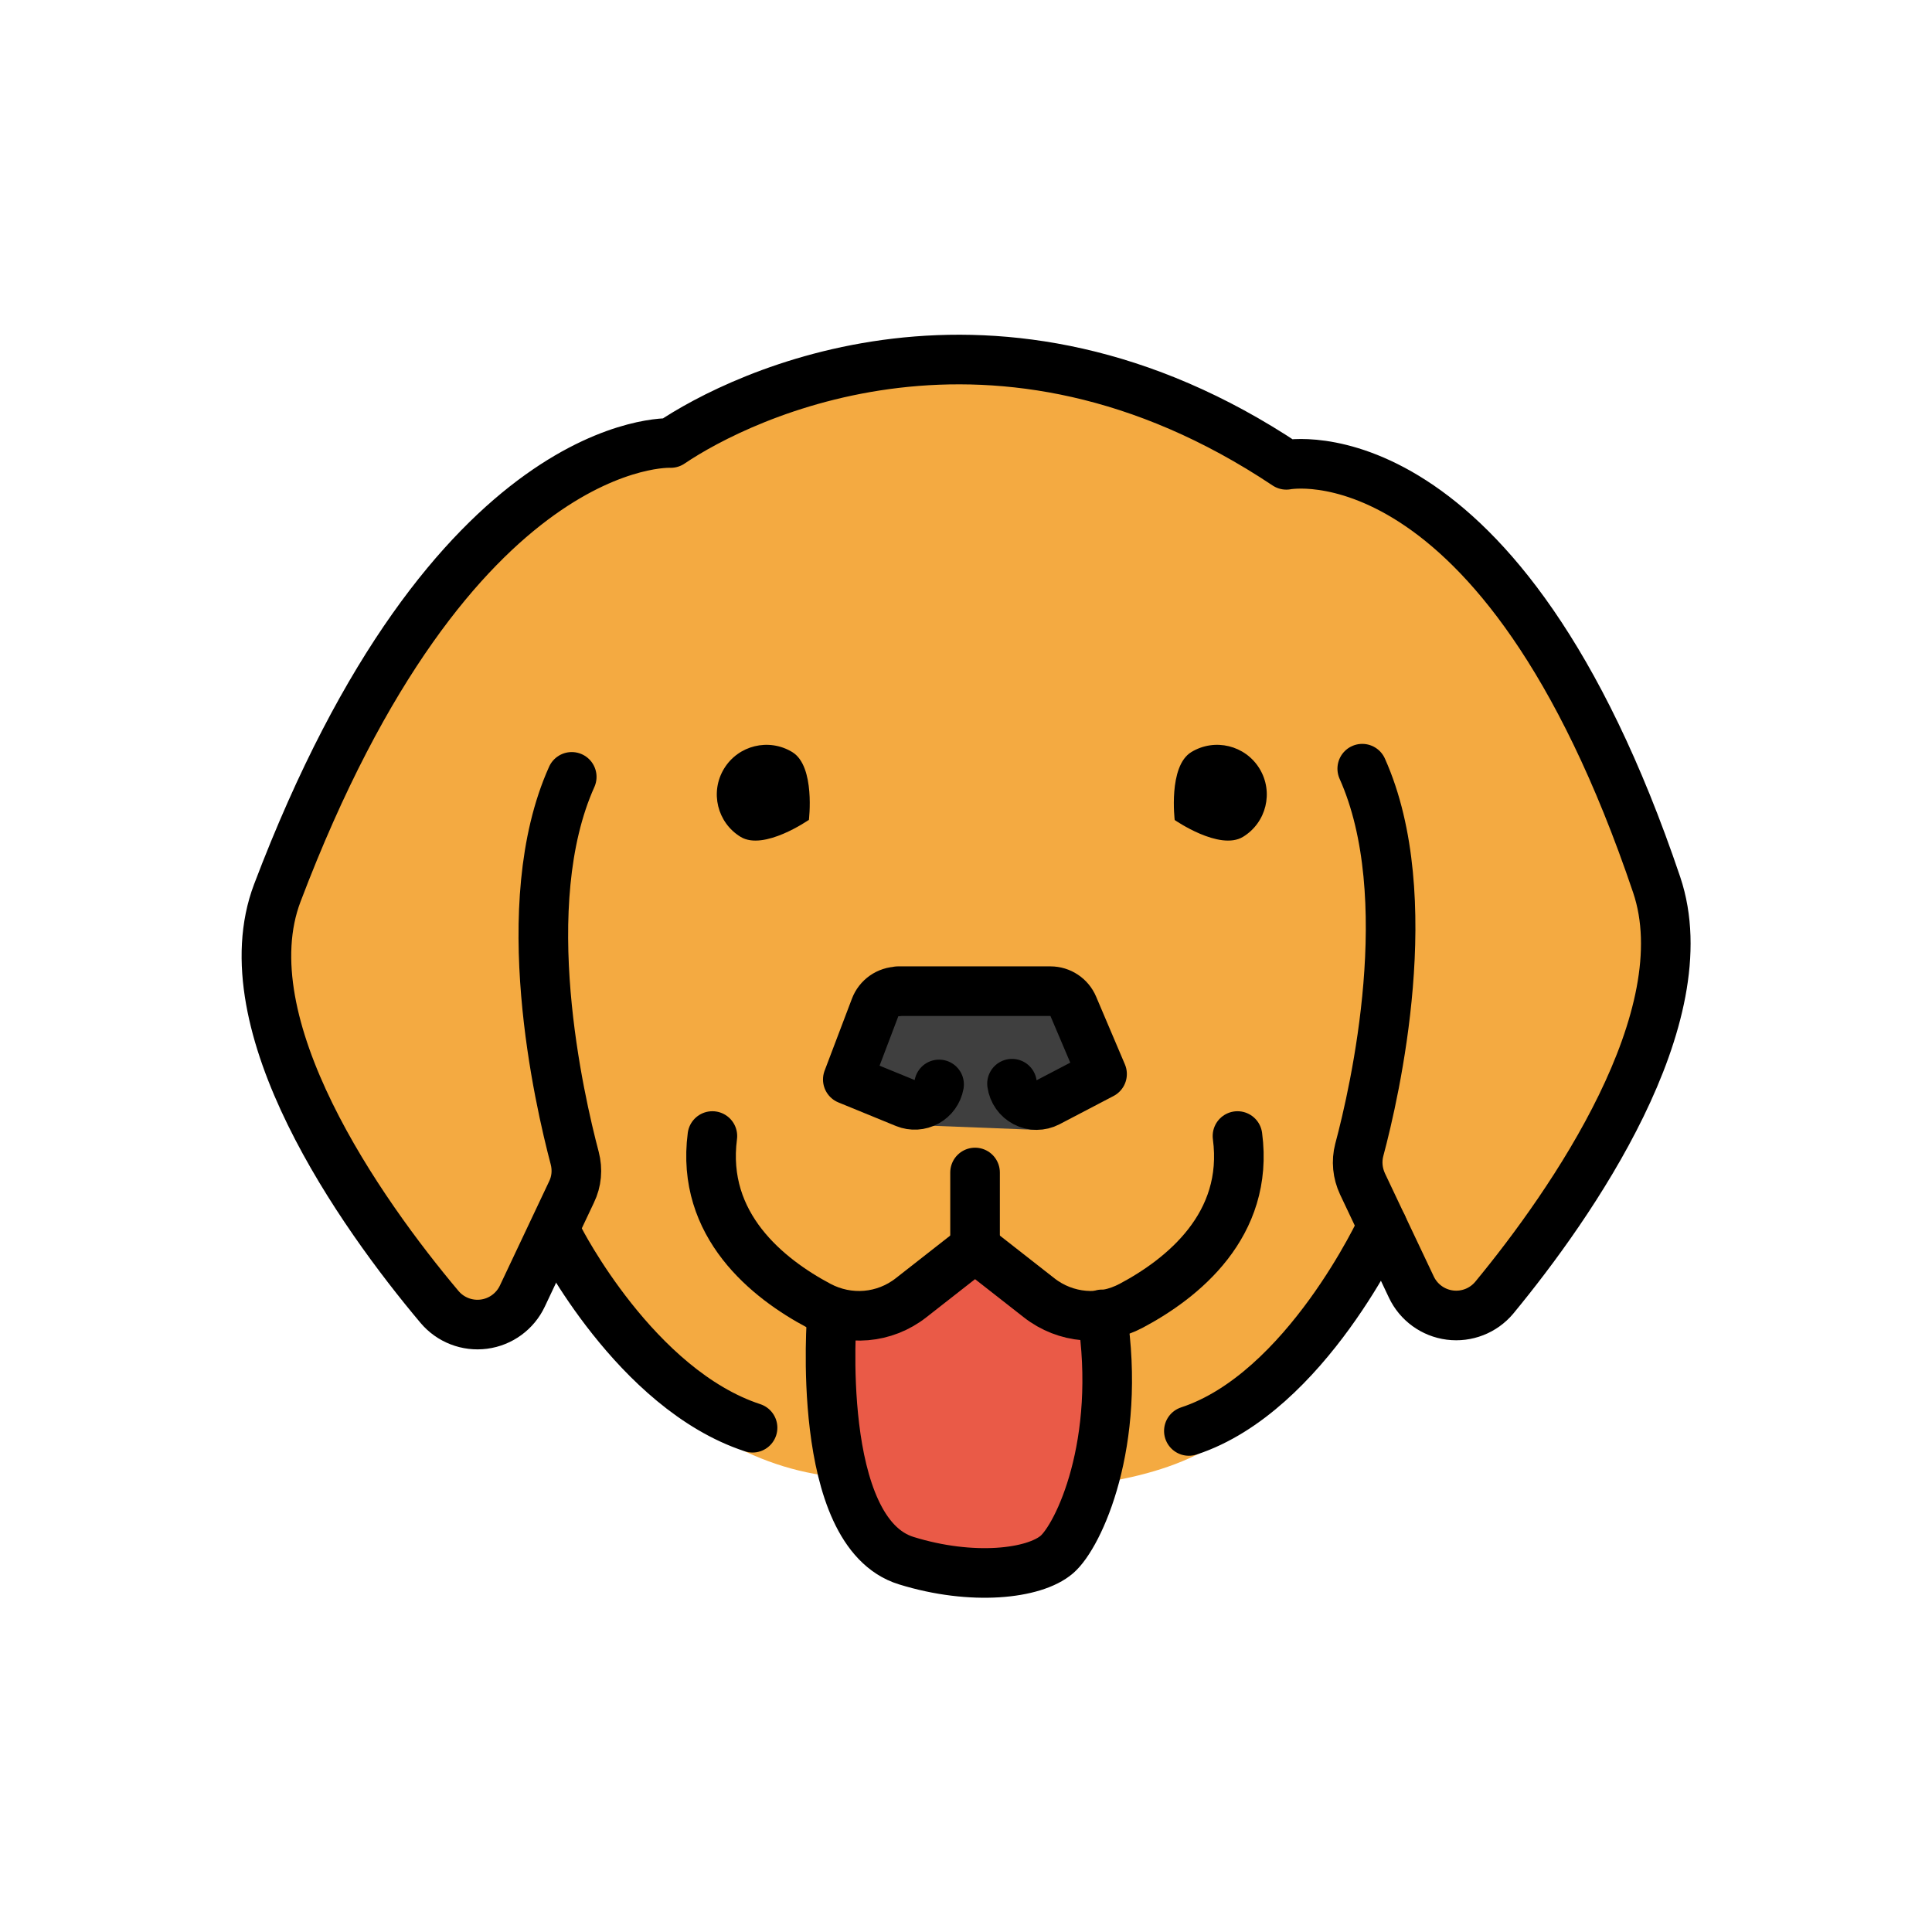
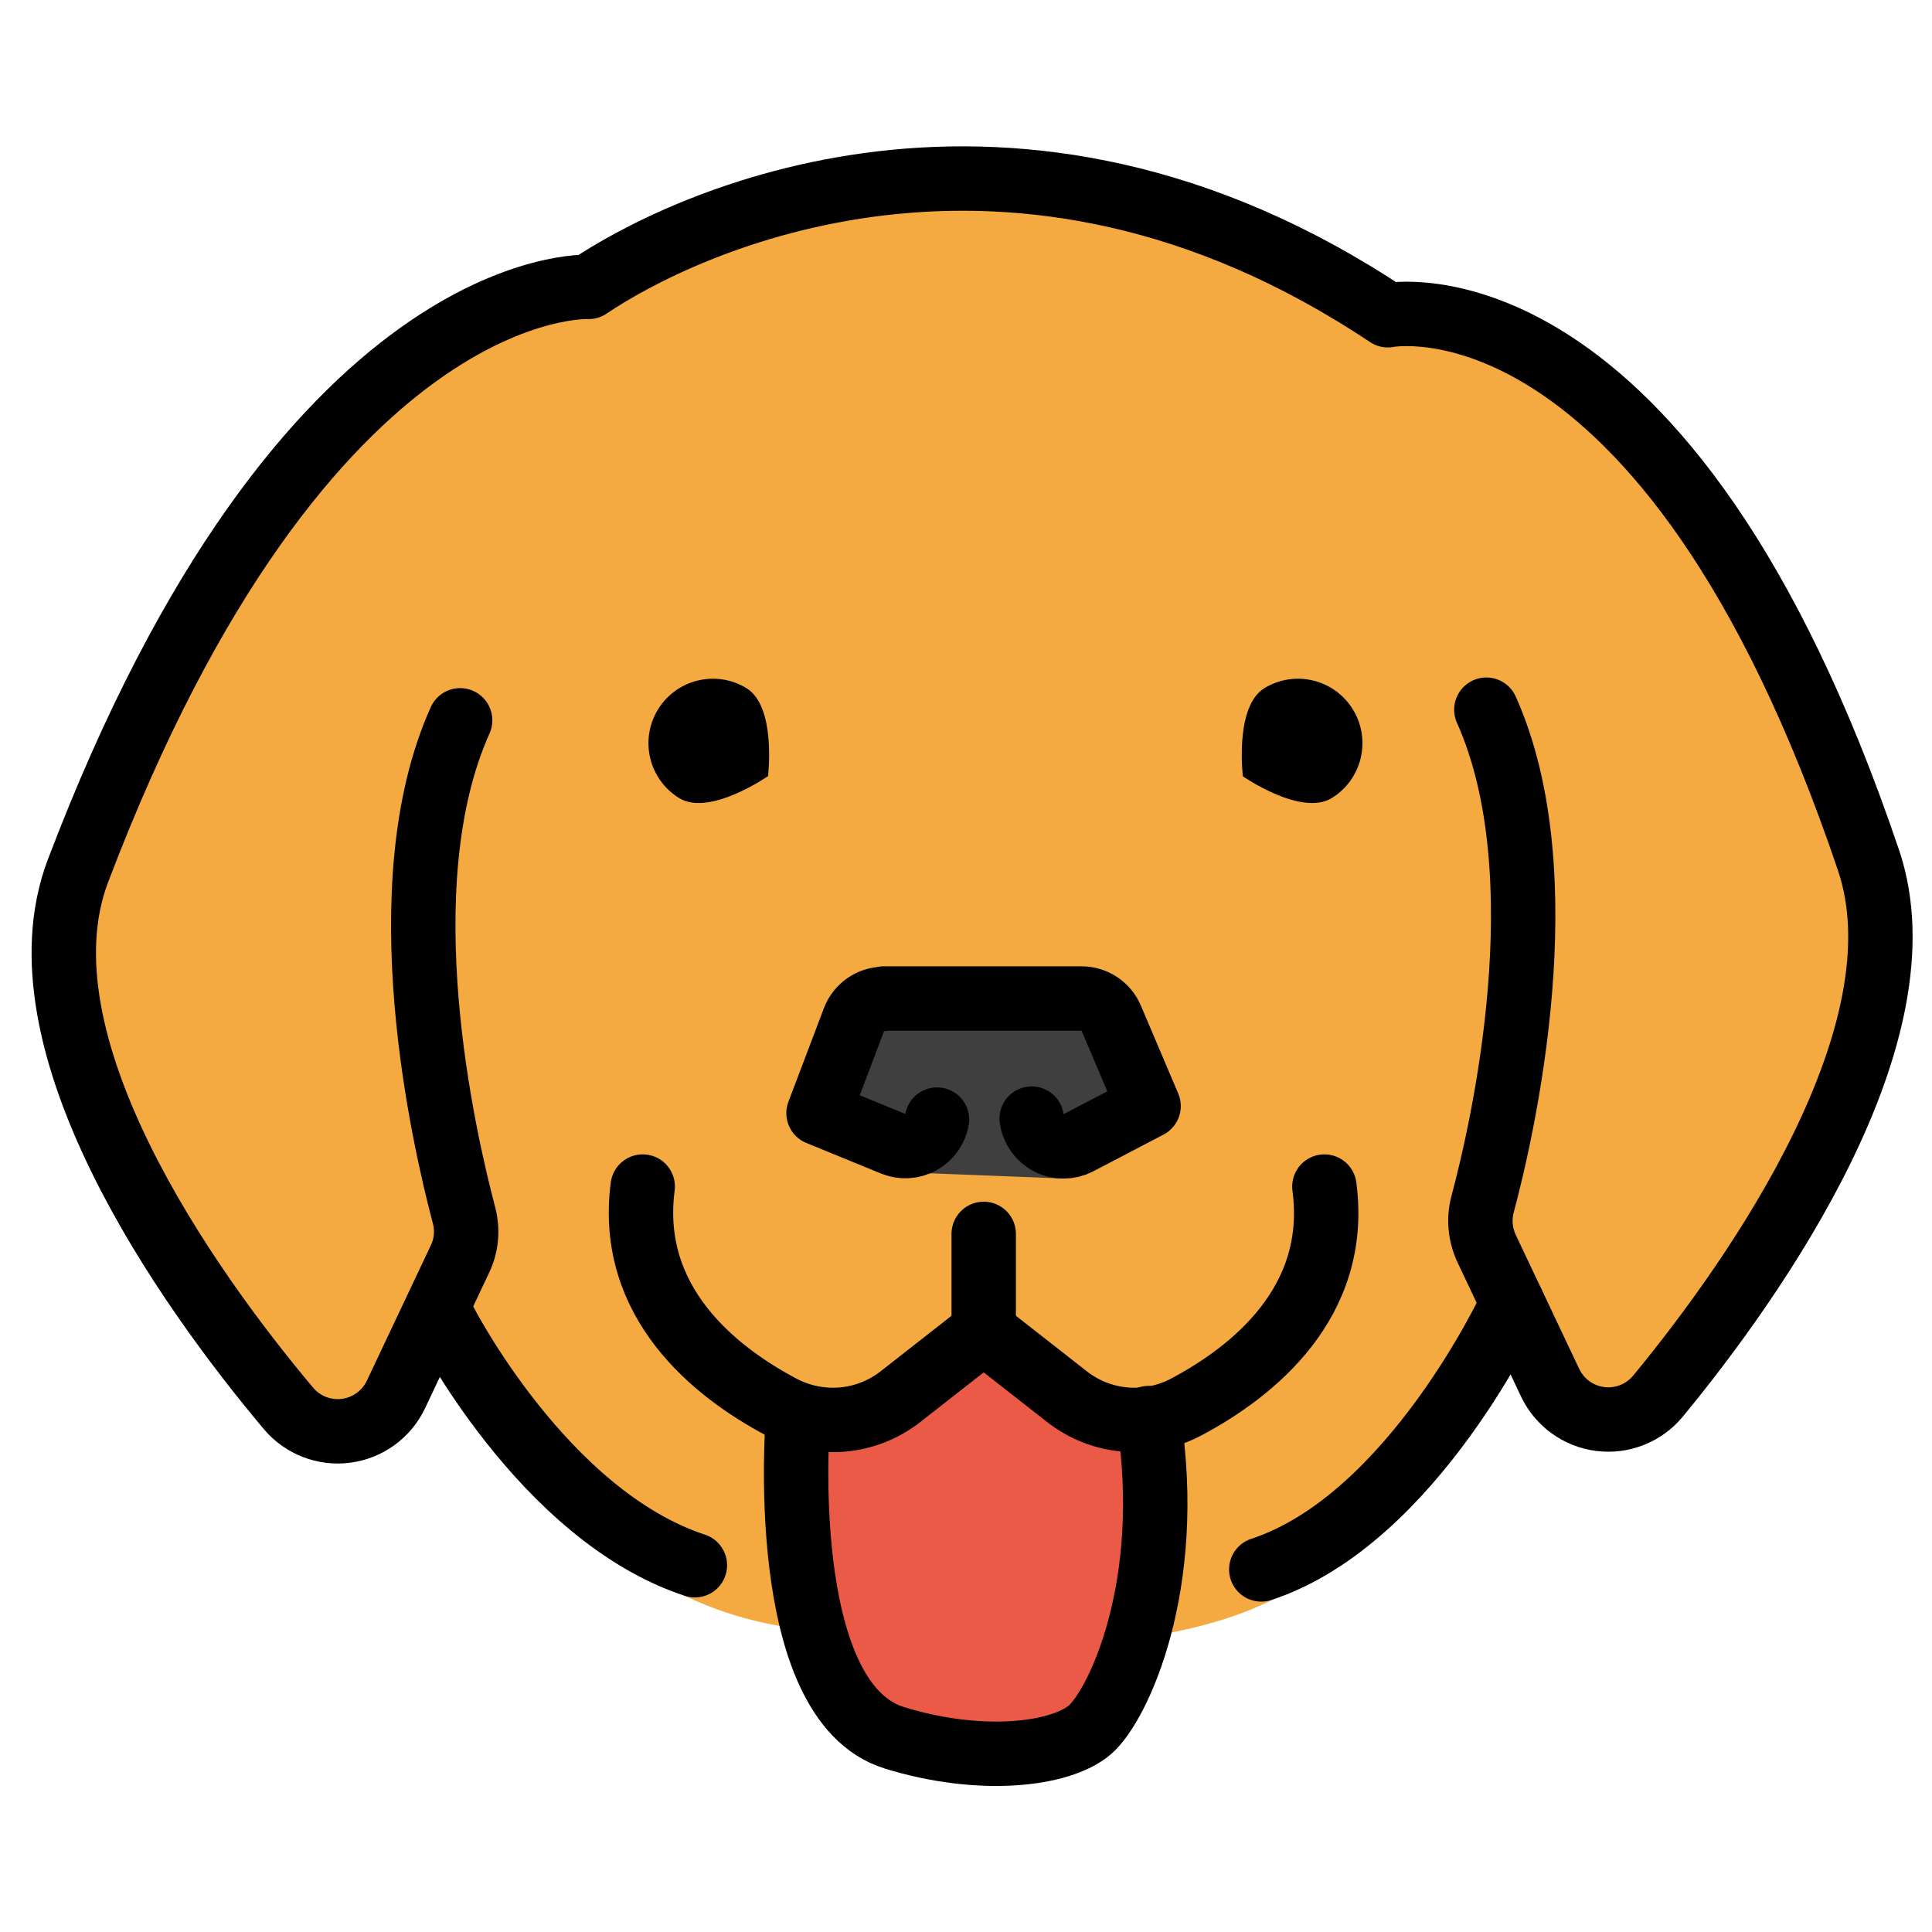
- <svg xmlns="http://www.w3.org/2000/svg" viewBox="-3.10 -2.96 77.89 77.89">
+ <svg xmlns="http://www.w3.org/2000/svg" viewBox="5.66 5.99 60 60">
  <path fill="#F4AA41" d="M23.5 14.59 19 16.34l-7.25 8.5-4.5 10.75 2 5.25a20.22 20.22 0 0 0 7.25 10L19 47.5s3.82 7.71 10.74 8.96c0 0 10.26 1.94 15.6-.87 3.41-1.8 4.41-4.42 4.41-4.42l3.42-3.42 1.58 2.34 2.08-.09 5.42-7.25L64 37.34l-.17-4.5-2.33-5.5-4.83-7.42S54 15 48.5 16c0 0-6.5-4.83-11.83-4.08s-4.59-1.25-13.17 2.67z" />
  <path fill="#EA5A47" d="m36 47.25-3.08 2.42h-2.5l-.09 3.83.75 3.5 1.09 1.92 2.83 1.5 4.58-.58 1.59-1.75 1-4.25-.25-4-2 .25z" />
  <path fill="#3F3F3F" d="m32.5 36.92-1.58 3.75 2.16 1.25 1.25.5 4.34.17 2.91-2.25-1.75-3.25z" />
  <path d="M29.5 30.1s-1.8 1.25-2.74.68a2 2 0 0 1 2.08-3.42c.94.57.67 2.75.67 2.75z" />
  <path fill="none" stroke="#000" stroke-linecap="round" stroke-linejoin="round" stroke-miterlimit="10" stroke-width="2" d="M33.1 37h6.15a1 1 0 0 1 .92.61l1.16 2.73-2.18 1.14a1 1 0 0 1-1.45-.75M34.76 40.76a1 1 0 0 1-1.36.75l-2.32-.95 1.1-2.9a1 1 0 0 1 .93-.65M30.44 50.03s-.72 8.79 3 9.93c2.65.82 5.15.54 6.07-.25.87-.75 2.63-4.47 1.82-9.68" />
  <path d="M44.26 30.1s1.8 1.25 2.75.68a2 2 0 0 0-2.08-3.42c-.94.57-.67 2.75-.67 2.75z" />
  <path fill="none" stroke="#000" stroke-linecap="round" stroke-linejoin="round" stroke-miterlimit="10" stroke-width="2" d="M25.62 42.84c-.47 3.6 2.24 5.75 4.29 6.84 1.2.64 2.65.52 3.72-.32l2.58-2.02 2.58 2.02c1.07.84 2.52.96 3.72.32 2.05-1.09 4.76-3.24 4.28-6.84" />
  <path fill="none" stroke="#000" stroke-linecap="round" stroke-linejoin="round" stroke-miterlimit="10" stroke-width="2" d="M19.95 28.36c-2.32 5.16-.5 13.02.12 15.37.12.46.08.94-.13 1.37l-1.98 4.19a2 2 0 0 1-3.34.44c-3.19-3.79-8.55-11.39-6.54-16.69 7.06-18.6 15.86-18.14 15.86-18.14 2.85-1.93 13.1-6.94 24.82.88 0 0 8.63-1.72 14.93 16.93 1.8 5.34-3.43 12.87-6.55 16.65a2 2 0 0 1-3.34-.43l-1.97-4.16c-.2-.43-.25-.91-.13-1.37.63-2.35 2.43-10.21.12-15.37" />
  <path fill="none" stroke="#000" stroke-linecap="round" stroke-linejoin="round" stroke-miterlimit="10" stroke-width="2" d="M52.63 46.46s-3.08 6.72-7.8 8.27M19.44 46.97s3.08 6.08 7.8 7.63M36.21 47.34v-3.03" />
</svg>
